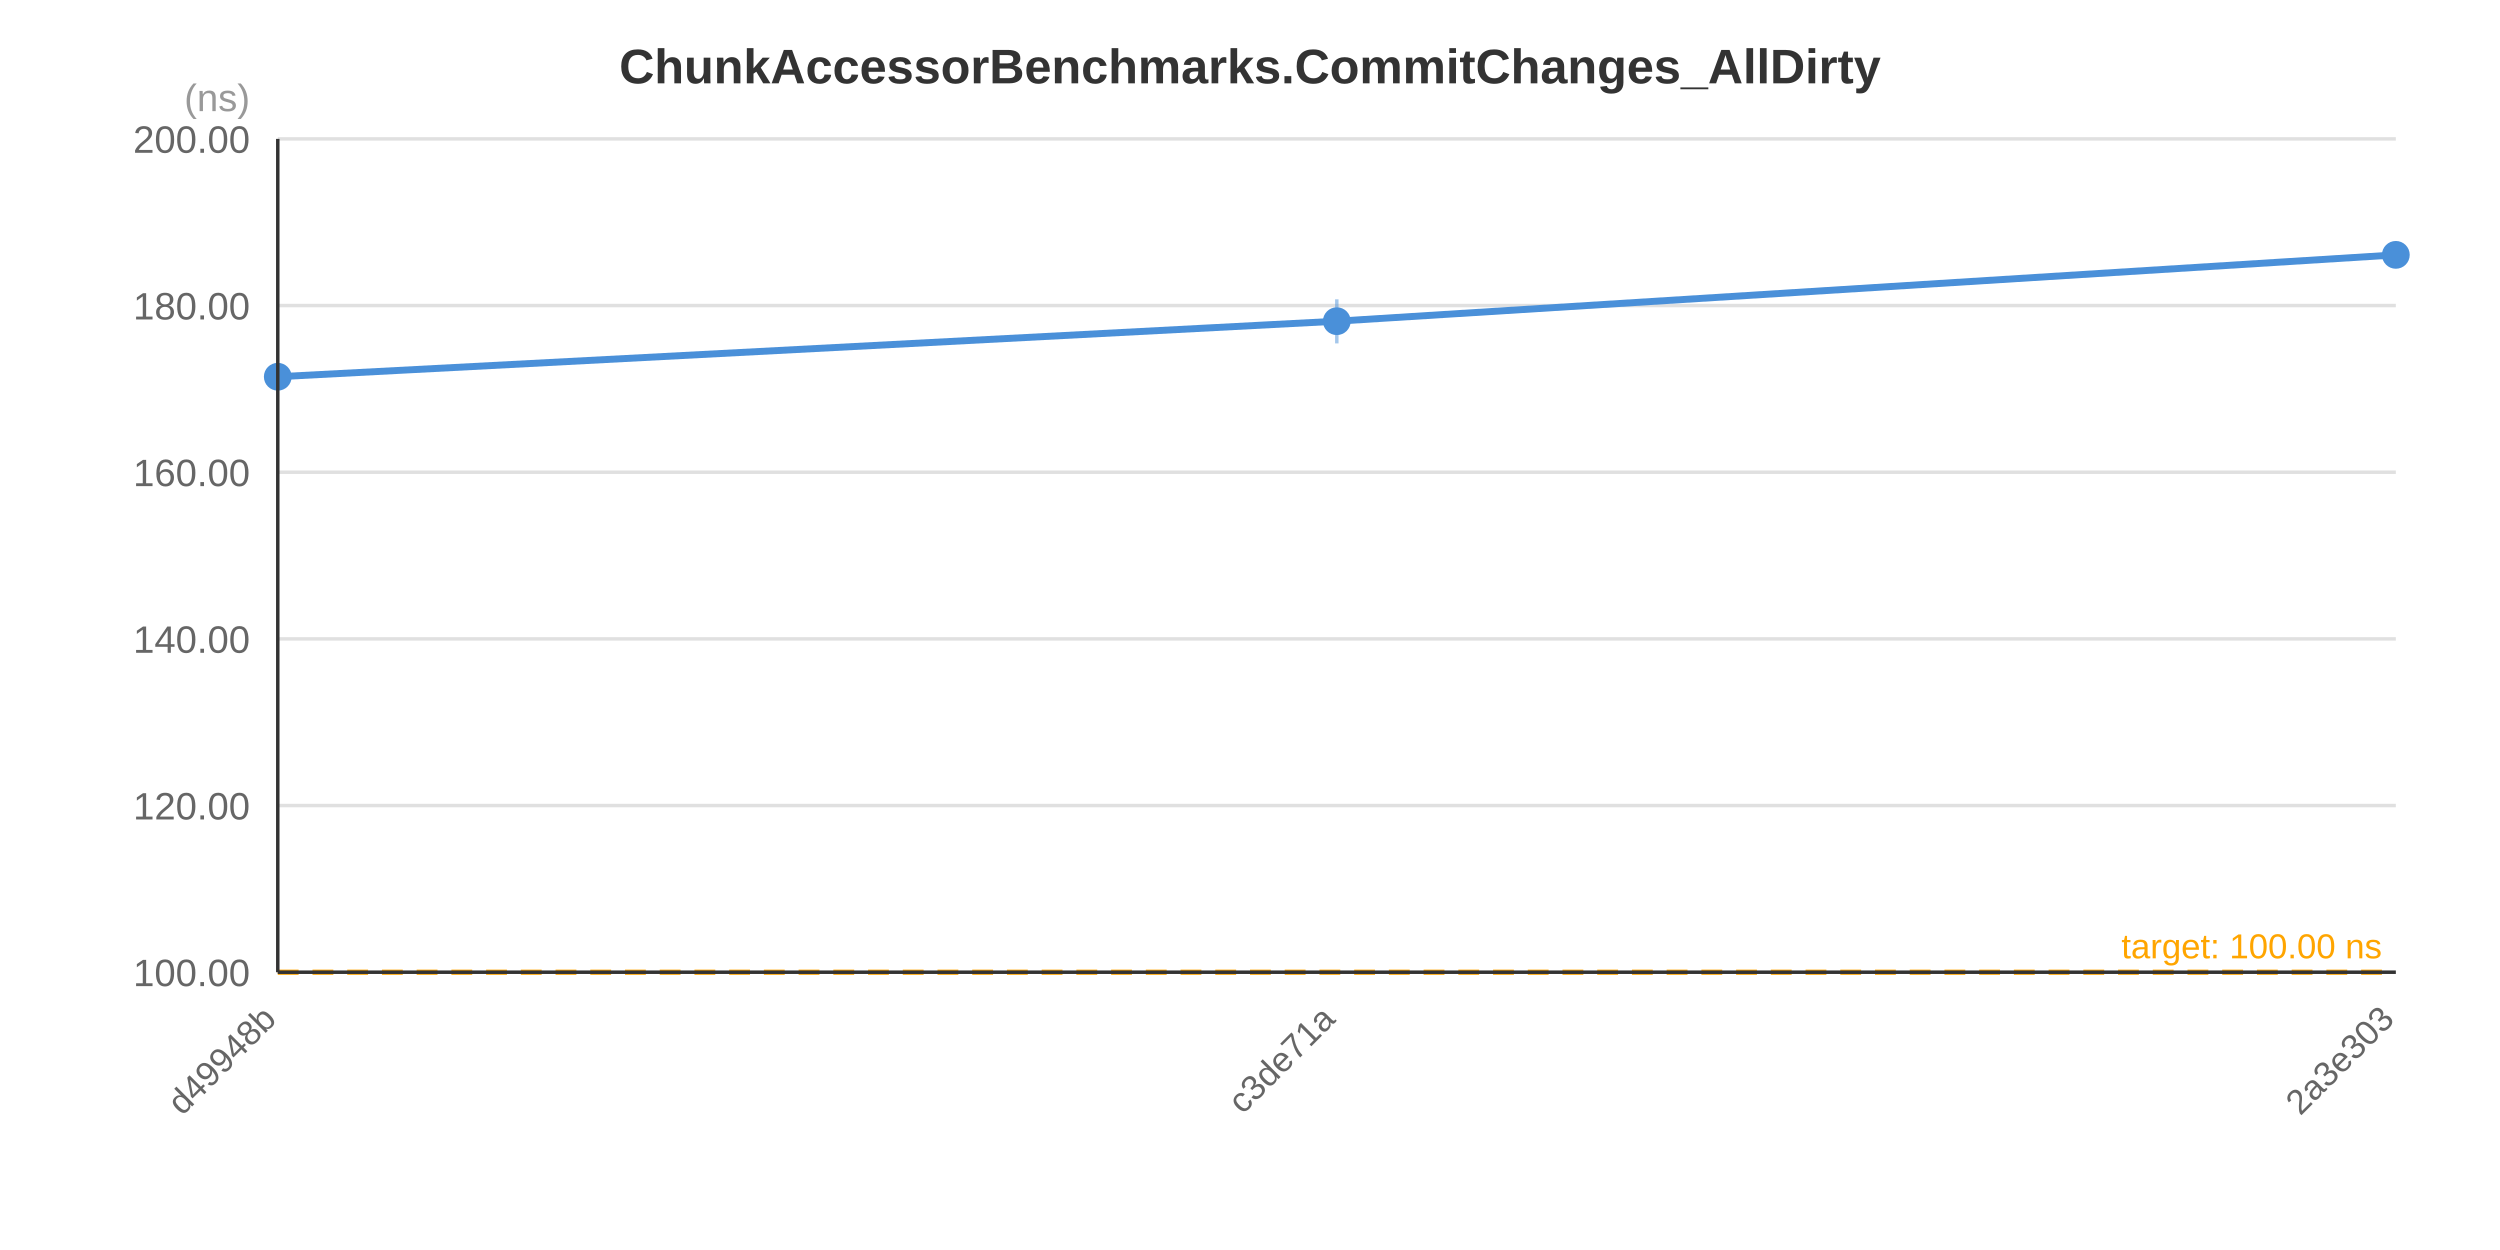
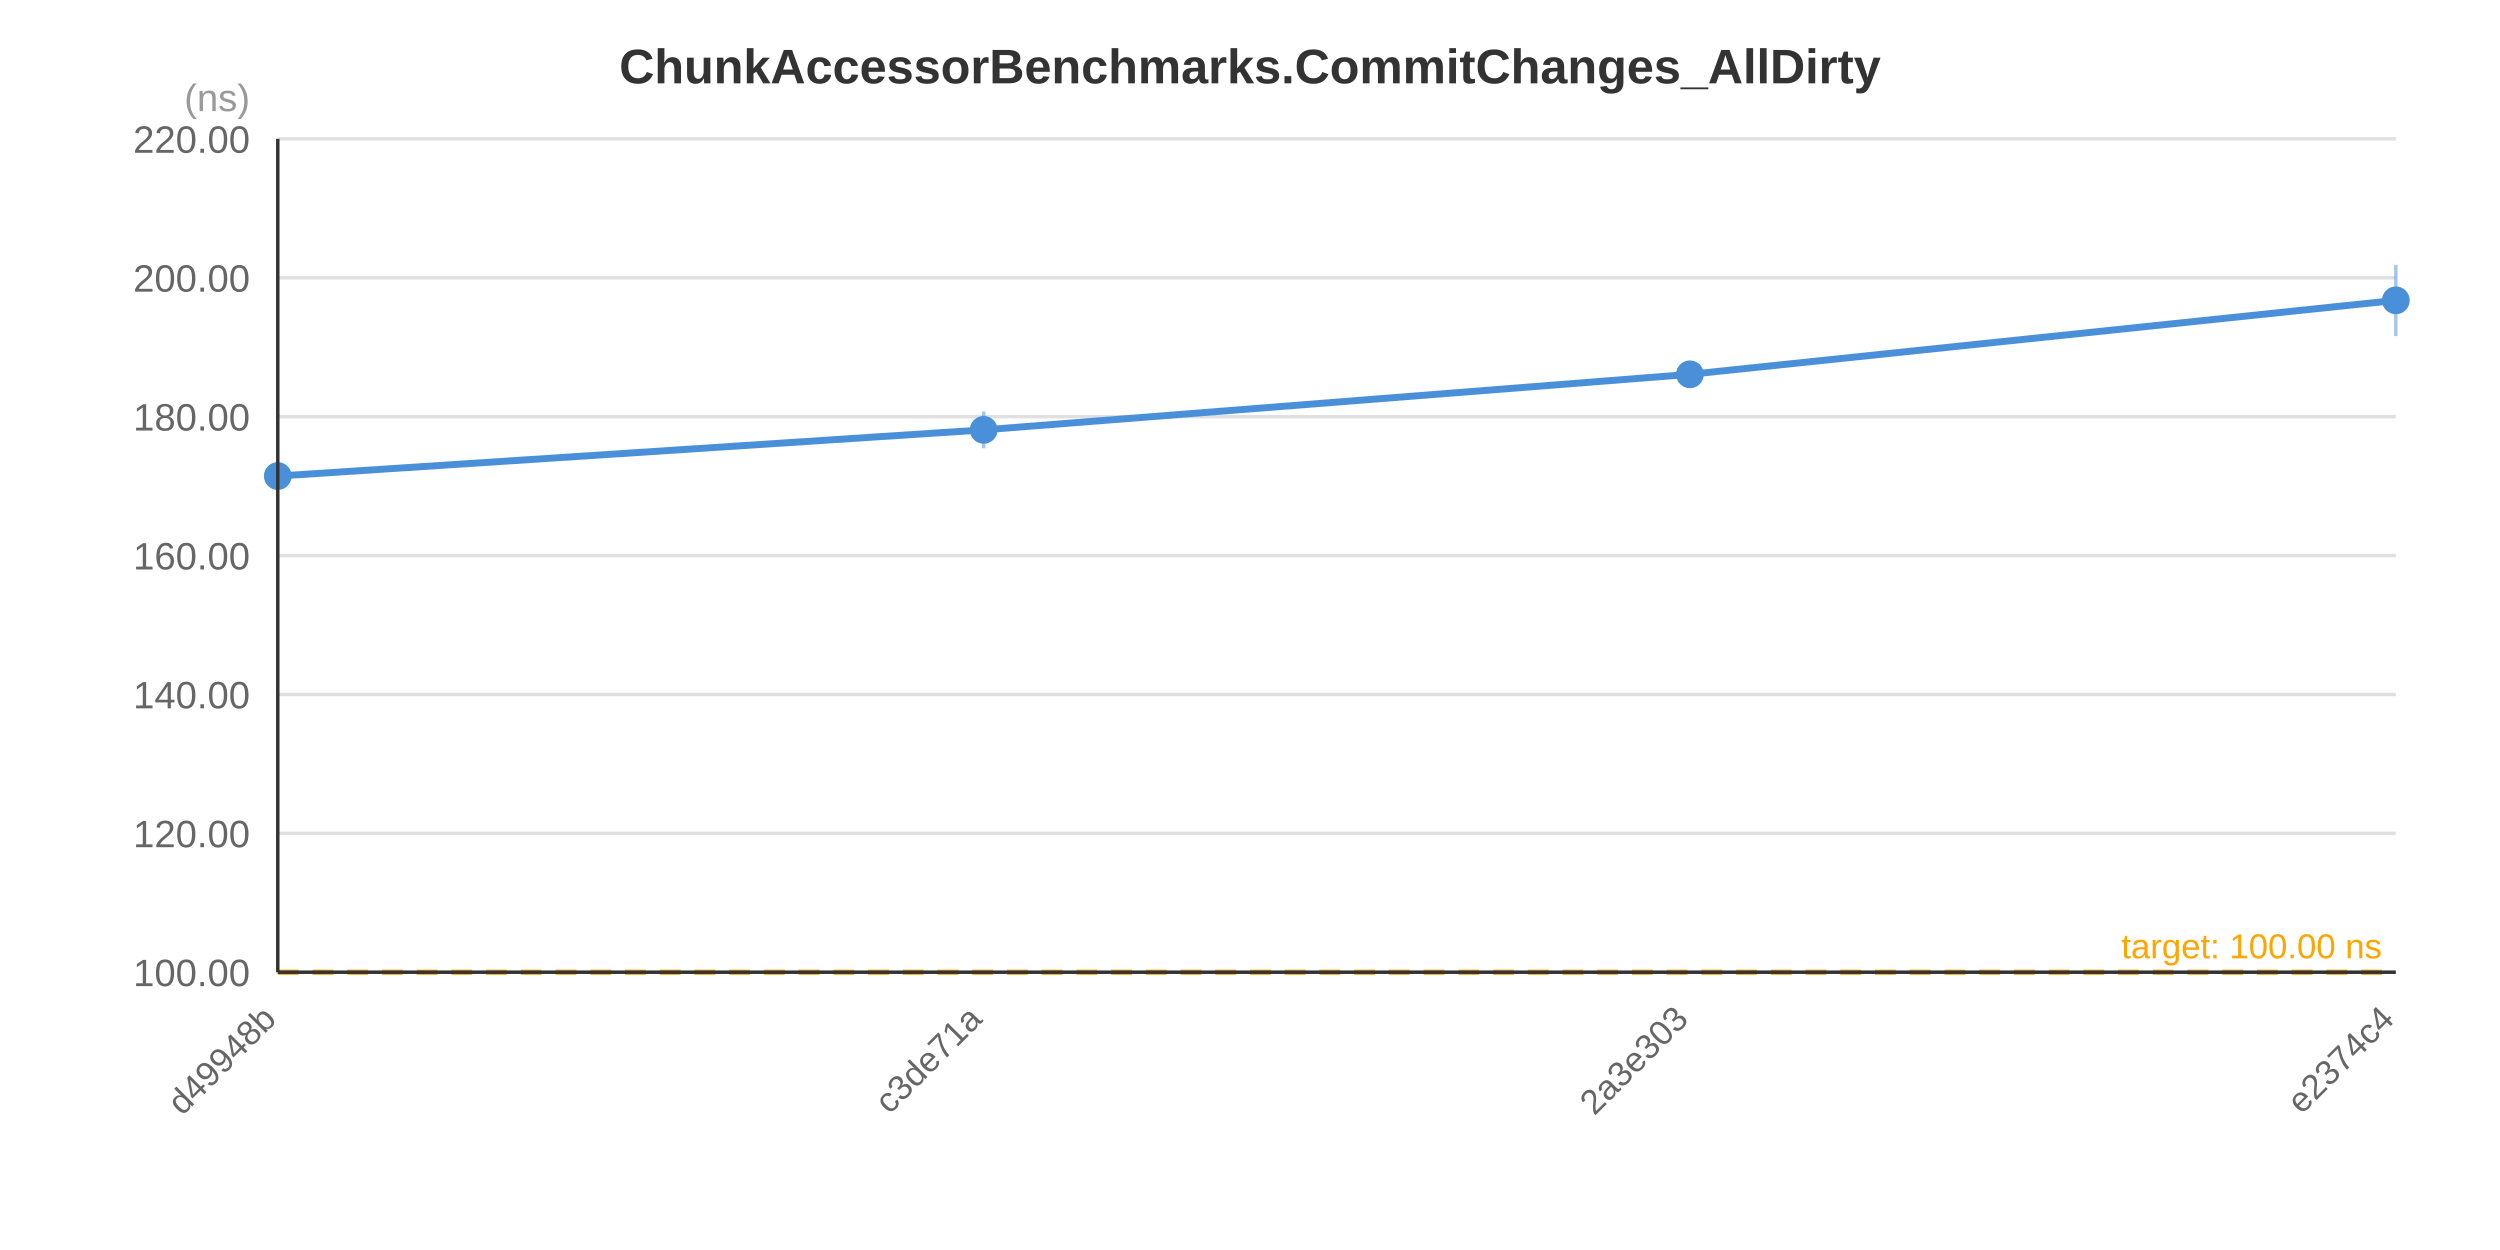
<svg xmlns="http://www.w3.org/2000/svg" width="720" height="360" viewBox="0 0 720 360">
  <rect x="0" y="0" width="720" height="360" fill="#FFFFFF" />
  <text x="360.0" y="24.0" text-anchor="middle" font-family="&quot;Segoe UI&quot;, Arial, sans-serif" font-size="14" font-weight="bold" fill="#333333">ChunkAccessorBenchmarks.CommitChanges_AllDirty</text>
  <line x1="80" y1="280.0" x2="690" y2="280.0" stroke="#E0E0E0" stroke-width="1" />
-   <line x1="80" y1="232.0" x2="690" y2="232.0" stroke="#E0E0E0" stroke-width="1" />
-   <line x1="80" y1="184.0" x2="690" y2="184.0" stroke="#E0E0E0" stroke-width="1" />
-   <line x1="80" y1="136.0" x2="690" y2="136.0" stroke="#E0E0E0" stroke-width="1" />
-   <line x1="80" y1="88.0" x2="690" y2="88.0" stroke="#E0E0E0" stroke-width="1" />
+   <line x1="80" y1="240.0" x2="690" y2="240.0" stroke="#E0E0E0" stroke-width="1" />
+   <line x1="80" y1="200.0" x2="690" y2="200.0" stroke="#E0E0E0" stroke-width="1" />
+   <line x1="80" y1="160.0" x2="690" y2="160.0" stroke="#E0E0E0" stroke-width="1" />
+   <line x1="80" y1="120.0" x2="690" y2="120.0" stroke="#E0E0E0" stroke-width="1" />
+   <line x1="80" y1="80.0" x2="690" y2="80.0" stroke="#E0E0E0" stroke-width="1" />
  <line x1="80" y1="40.0" x2="690" y2="40.0" stroke="#E0E0E0" stroke-width="1" />
  <text x="72" y="284.0" text-anchor="end" font-family="&quot;Segoe UI&quot;, Arial, sans-serif" font-size="11" fill="#666666">100.00</text>
-   <text x="72" y="236.0" text-anchor="end" font-family="&quot;Segoe UI&quot;, Arial, sans-serif" font-size="11" fill="#666666">120.00</text>
-   <text x="72" y="188.0" text-anchor="end" font-family="&quot;Segoe UI&quot;, Arial, sans-serif" font-size="11" fill="#666666">140.00</text>
-   <text x="72" y="140.0" text-anchor="end" font-family="&quot;Segoe UI&quot;, Arial, sans-serif" font-size="11" fill="#666666">160.00</text>
-   <text x="72" y="92.0" text-anchor="end" font-family="&quot;Segoe UI&quot;, Arial, sans-serif" font-size="11" fill="#666666">180.00</text>
-   <text x="72" y="44.0" text-anchor="end" font-family="&quot;Segoe UI&quot;, Arial, sans-serif" font-size="11" fill="#666666">200.00</text>
+   <text x="72" y="244.0" text-anchor="end" font-family="&quot;Segoe UI&quot;, Arial, sans-serif" font-size="11" fill="#666666">120.00</text>
+   <text x="72" y="204.0" text-anchor="end" font-family="&quot;Segoe UI&quot;, Arial, sans-serif" font-size="11" fill="#666666">140.00</text>
+   <text x="72" y="164.0" text-anchor="end" font-family="&quot;Segoe UI&quot;, Arial, sans-serif" font-size="11" fill="#666666">160.00</text>
+   <text x="72" y="124.0" text-anchor="end" font-family="&quot;Segoe UI&quot;, Arial, sans-serif" font-size="11" fill="#666666">180.00</text>
+   <text x="72" y="84.0" text-anchor="end" font-family="&quot;Segoe UI&quot;, Arial, sans-serif" font-size="11" fill="#666666">200.00</text>
+   <text x="72" y="44.0" text-anchor="end" font-family="&quot;Segoe UI&quot;, Arial, sans-serif" font-size="11" fill="#666666">220.00</text>
  <text x="72" y="32" text-anchor="end" font-family="&quot;Segoe UI&quot;, Arial, sans-serif" font-size="11" fill="#999999">(ns)</text>
  <line x1="80" y1="280.0" x2="690" y2="280.0" stroke="#FFA500" stroke-width="1.5" stroke-dasharray="6,4" />
  <text x="686" y="276.0" text-anchor="end" font-family="&quot;Segoe UI&quot;, Arial, sans-serif" font-size="10" fill="#FFA500">target: 100.00 ns</text>
-   <polyline points="80.0,108.5 385.0,92.5 690.0,73.4" fill="none" stroke="#4A90D9" stroke-width="2" />
-   <line x1="80.0" y1="104.9" x2="80.0" y2="112.1" stroke="#4A90D9" stroke-width="1" stroke-opacity="0.5" />
-   <circle cx="80.0" cy="108.5" r="4" fill="#4A90D9" />
-   <line x1="385.0" y1="86.2" x2="385.0" y2="98.9" stroke="#4A90D9" stroke-width="1" stroke-opacity="0.5" />
-   <circle cx="385.0" cy="92.5" r="4" fill="#4A90D9" />
-   <line x1="690.0" y1="70.2" x2="690.0" y2="76.6" stroke="#4A90D9" stroke-width="1" stroke-opacity="0.5" />
-   <circle cx="690.0" cy="73.4" r="4" fill="#4A90D9" />
+   <polyline points="80.0,137.1 283.3,123.8 486.7,107.8 690.0,86.5" fill="none" stroke="#4A90D9" stroke-width="2" />
+   <line x1="80.0" y1="134.1" x2="80.0" y2="140.1" stroke="#4A90D9" stroke-width="1" stroke-opacity="0.5" />
+   <circle cx="80.0" cy="137.1" r="4" fill="#4A90D9" />
+   <line x1="283.3" y1="118.5" x2="283.3" y2="129.1" stroke="#4A90D9" stroke-width="1" stroke-opacity="0.5" />
+   <circle cx="283.3" cy="123.8" r="4" fill="#4A90D9" />
+   <line x1="486.7" y1="105.2" x2="486.7" y2="110.5" stroke="#4A90D9" stroke-width="1" stroke-opacity="0.5" />
+   <circle cx="486.7" cy="107.8" r="4" fill="#4A90D9" />
+   <line x1="690.0" y1="76.3" x2="690.0" y2="96.8" stroke="#4A90D9" stroke-width="1" stroke-opacity="0.5" />
+   <circle cx="690.0" cy="86.5" r="4" fill="#4A90D9" />
  <text x="80.0" y="294.0" text-anchor="end" font-family="&quot;Segoe UI&quot;, Arial, sans-serif" font-size="10" fill="#666666" transform="rotate(-45, 80.0, 294.0)">d49948b</text>
-   <text x="385.0" y="294.0" text-anchor="end" font-family="&quot;Segoe UI&quot;, Arial, sans-serif" font-size="10" fill="#666666" transform="rotate(-45, 385.0, 294.0)">c3de71a</text>
-   <text x="690.0" y="294.0" text-anchor="end" font-family="&quot;Segoe UI&quot;, Arial, sans-serif" font-size="10" fill="#666666" transform="rotate(-45, 690.0, 294.0)">2a3e303</text>
+   <text x="283.3" y="294.0" text-anchor="end" font-family="&quot;Segoe UI&quot;, Arial, sans-serif" font-size="10" fill="#666666" transform="rotate(-45, 283.3, 294.0)">c3de71a</text>
+   <text x="486.7" y="294.0" text-anchor="end" font-family="&quot;Segoe UI&quot;, Arial, sans-serif" font-size="10" fill="#666666" transform="rotate(-45, 486.7, 294.0)">2a3e303</text>
+   <text x="690.0" y="294.0" text-anchor="end" font-family="&quot;Segoe UI&quot;, Arial, sans-serif" font-size="10" fill="#666666" transform="rotate(-45, 690.0, 294.0)">e2374c4</text>
  <line x1="80" y1="40" x2="80" y2="280" stroke="#333333" stroke-width="1" />
  <line x1="80" y1="280" x2="690" y2="280" stroke="#333333" stroke-width="1" />
</svg>
